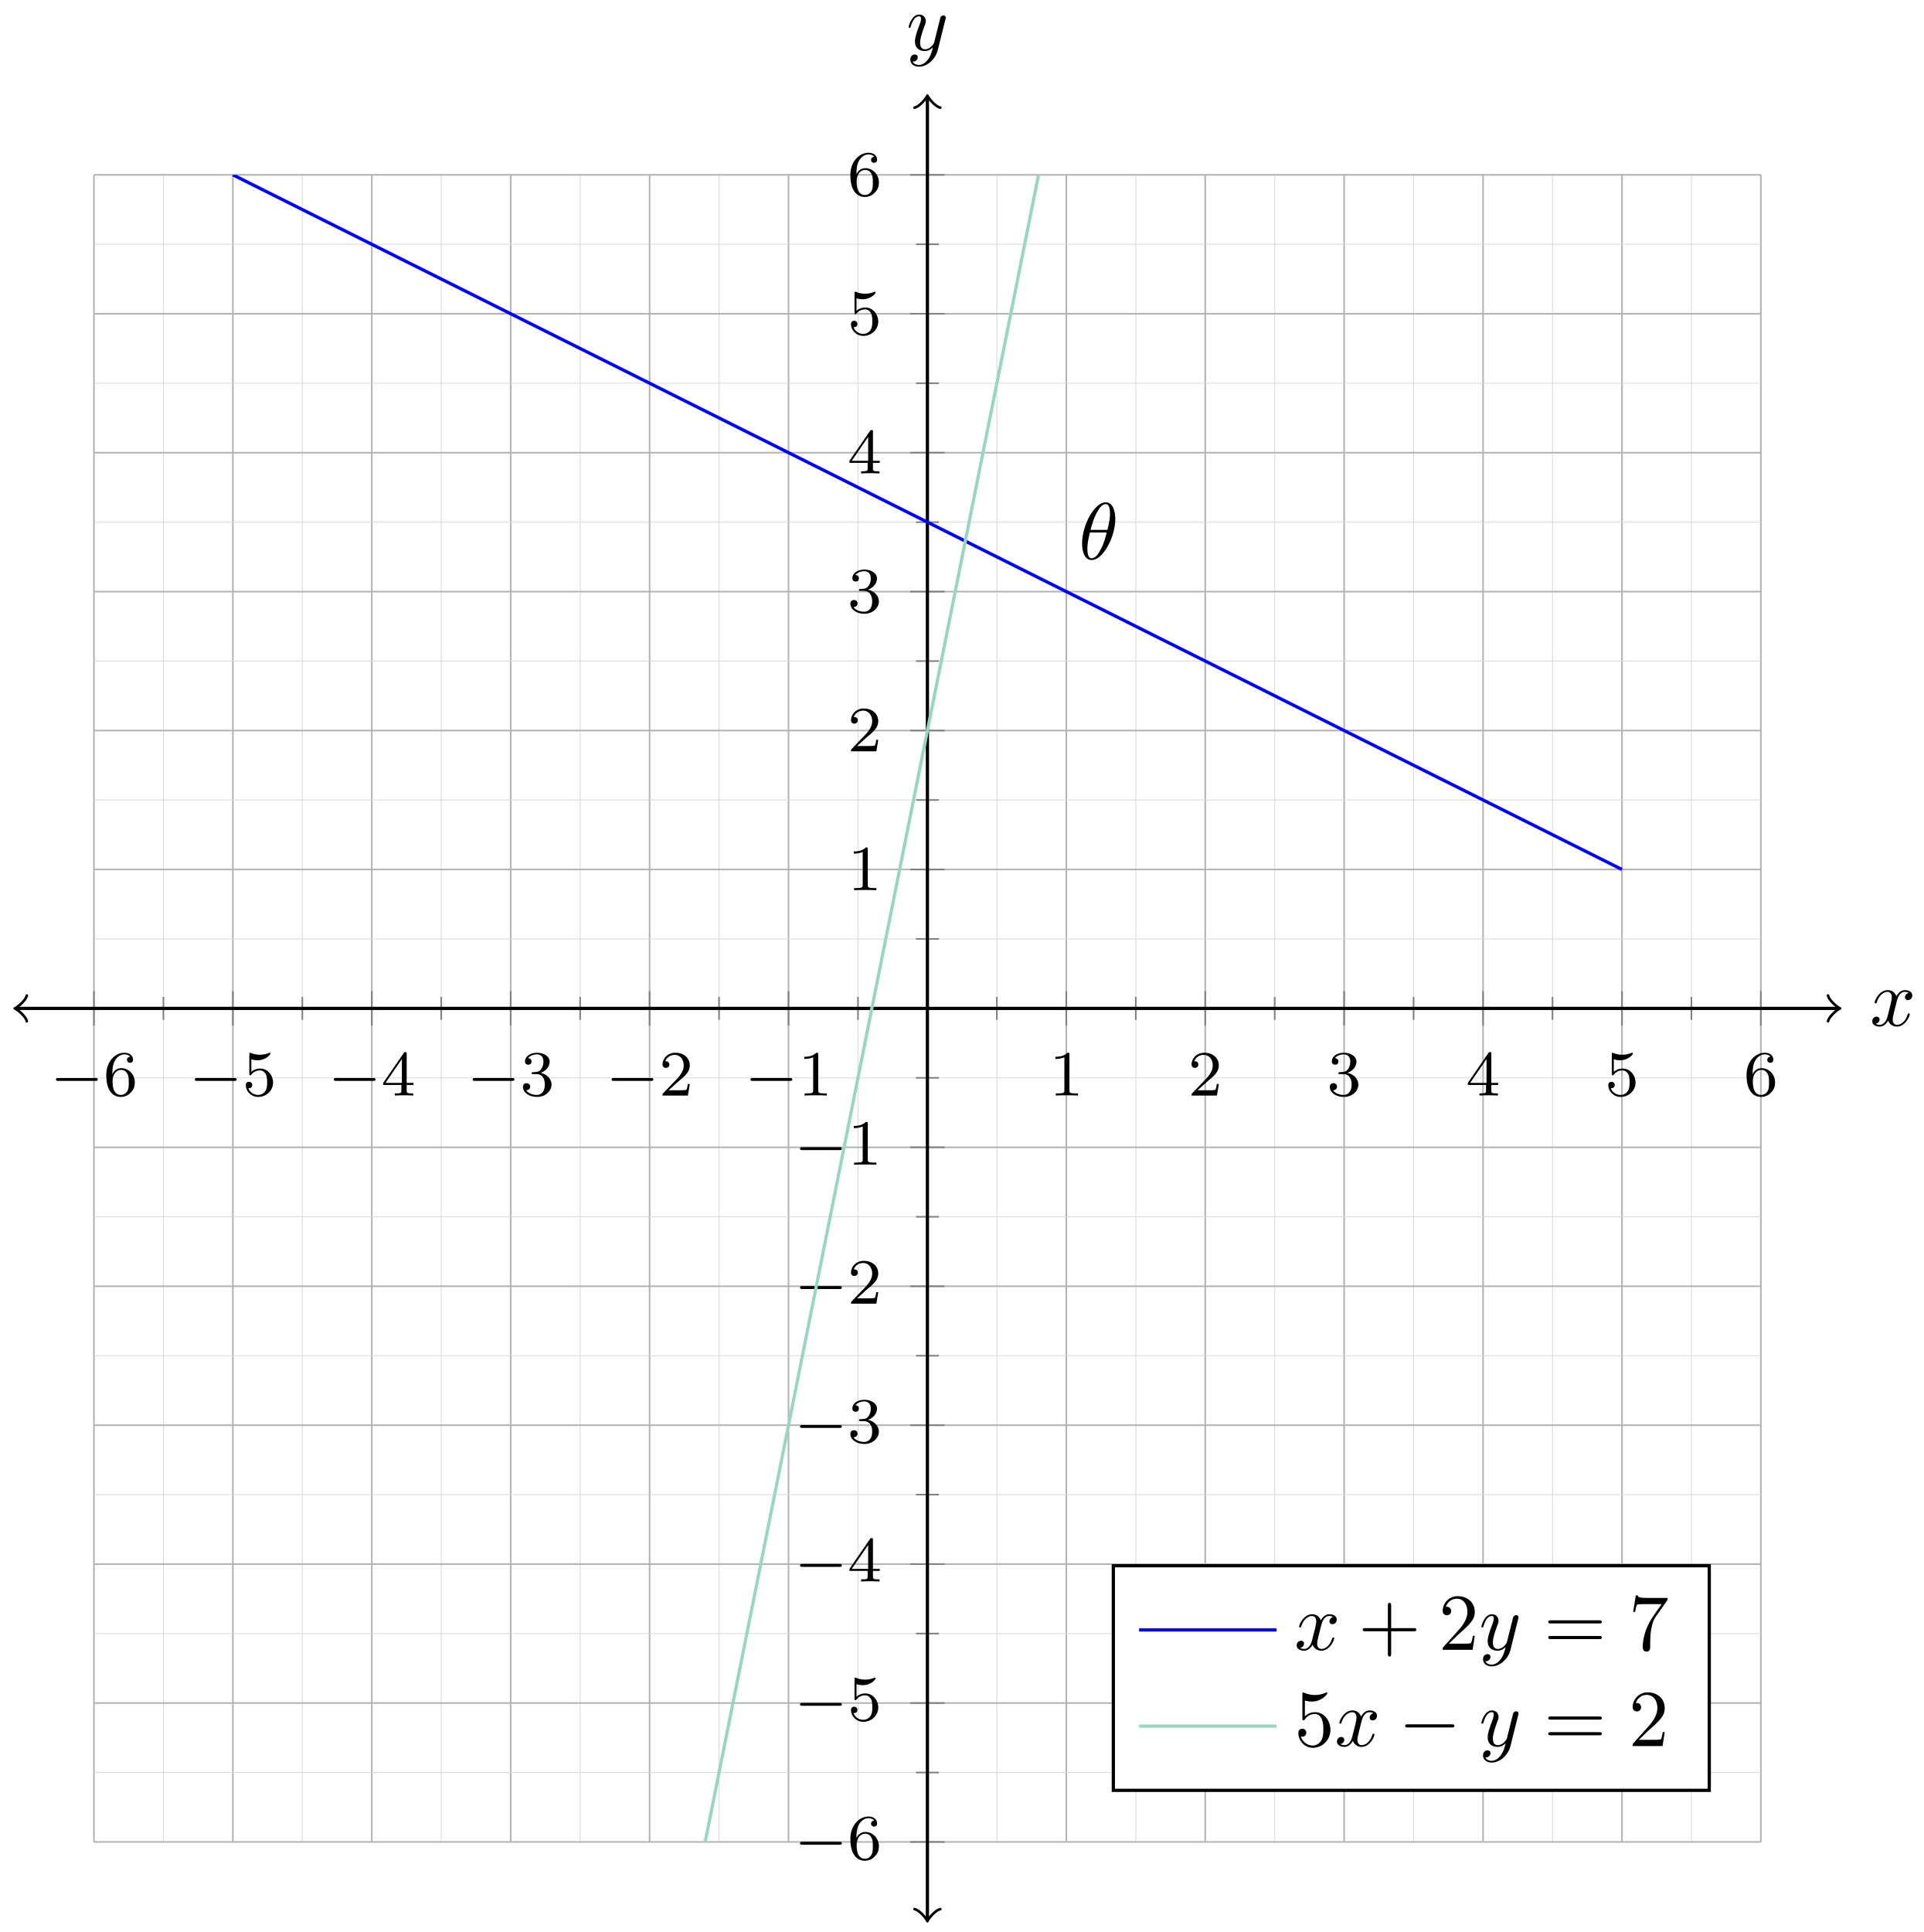
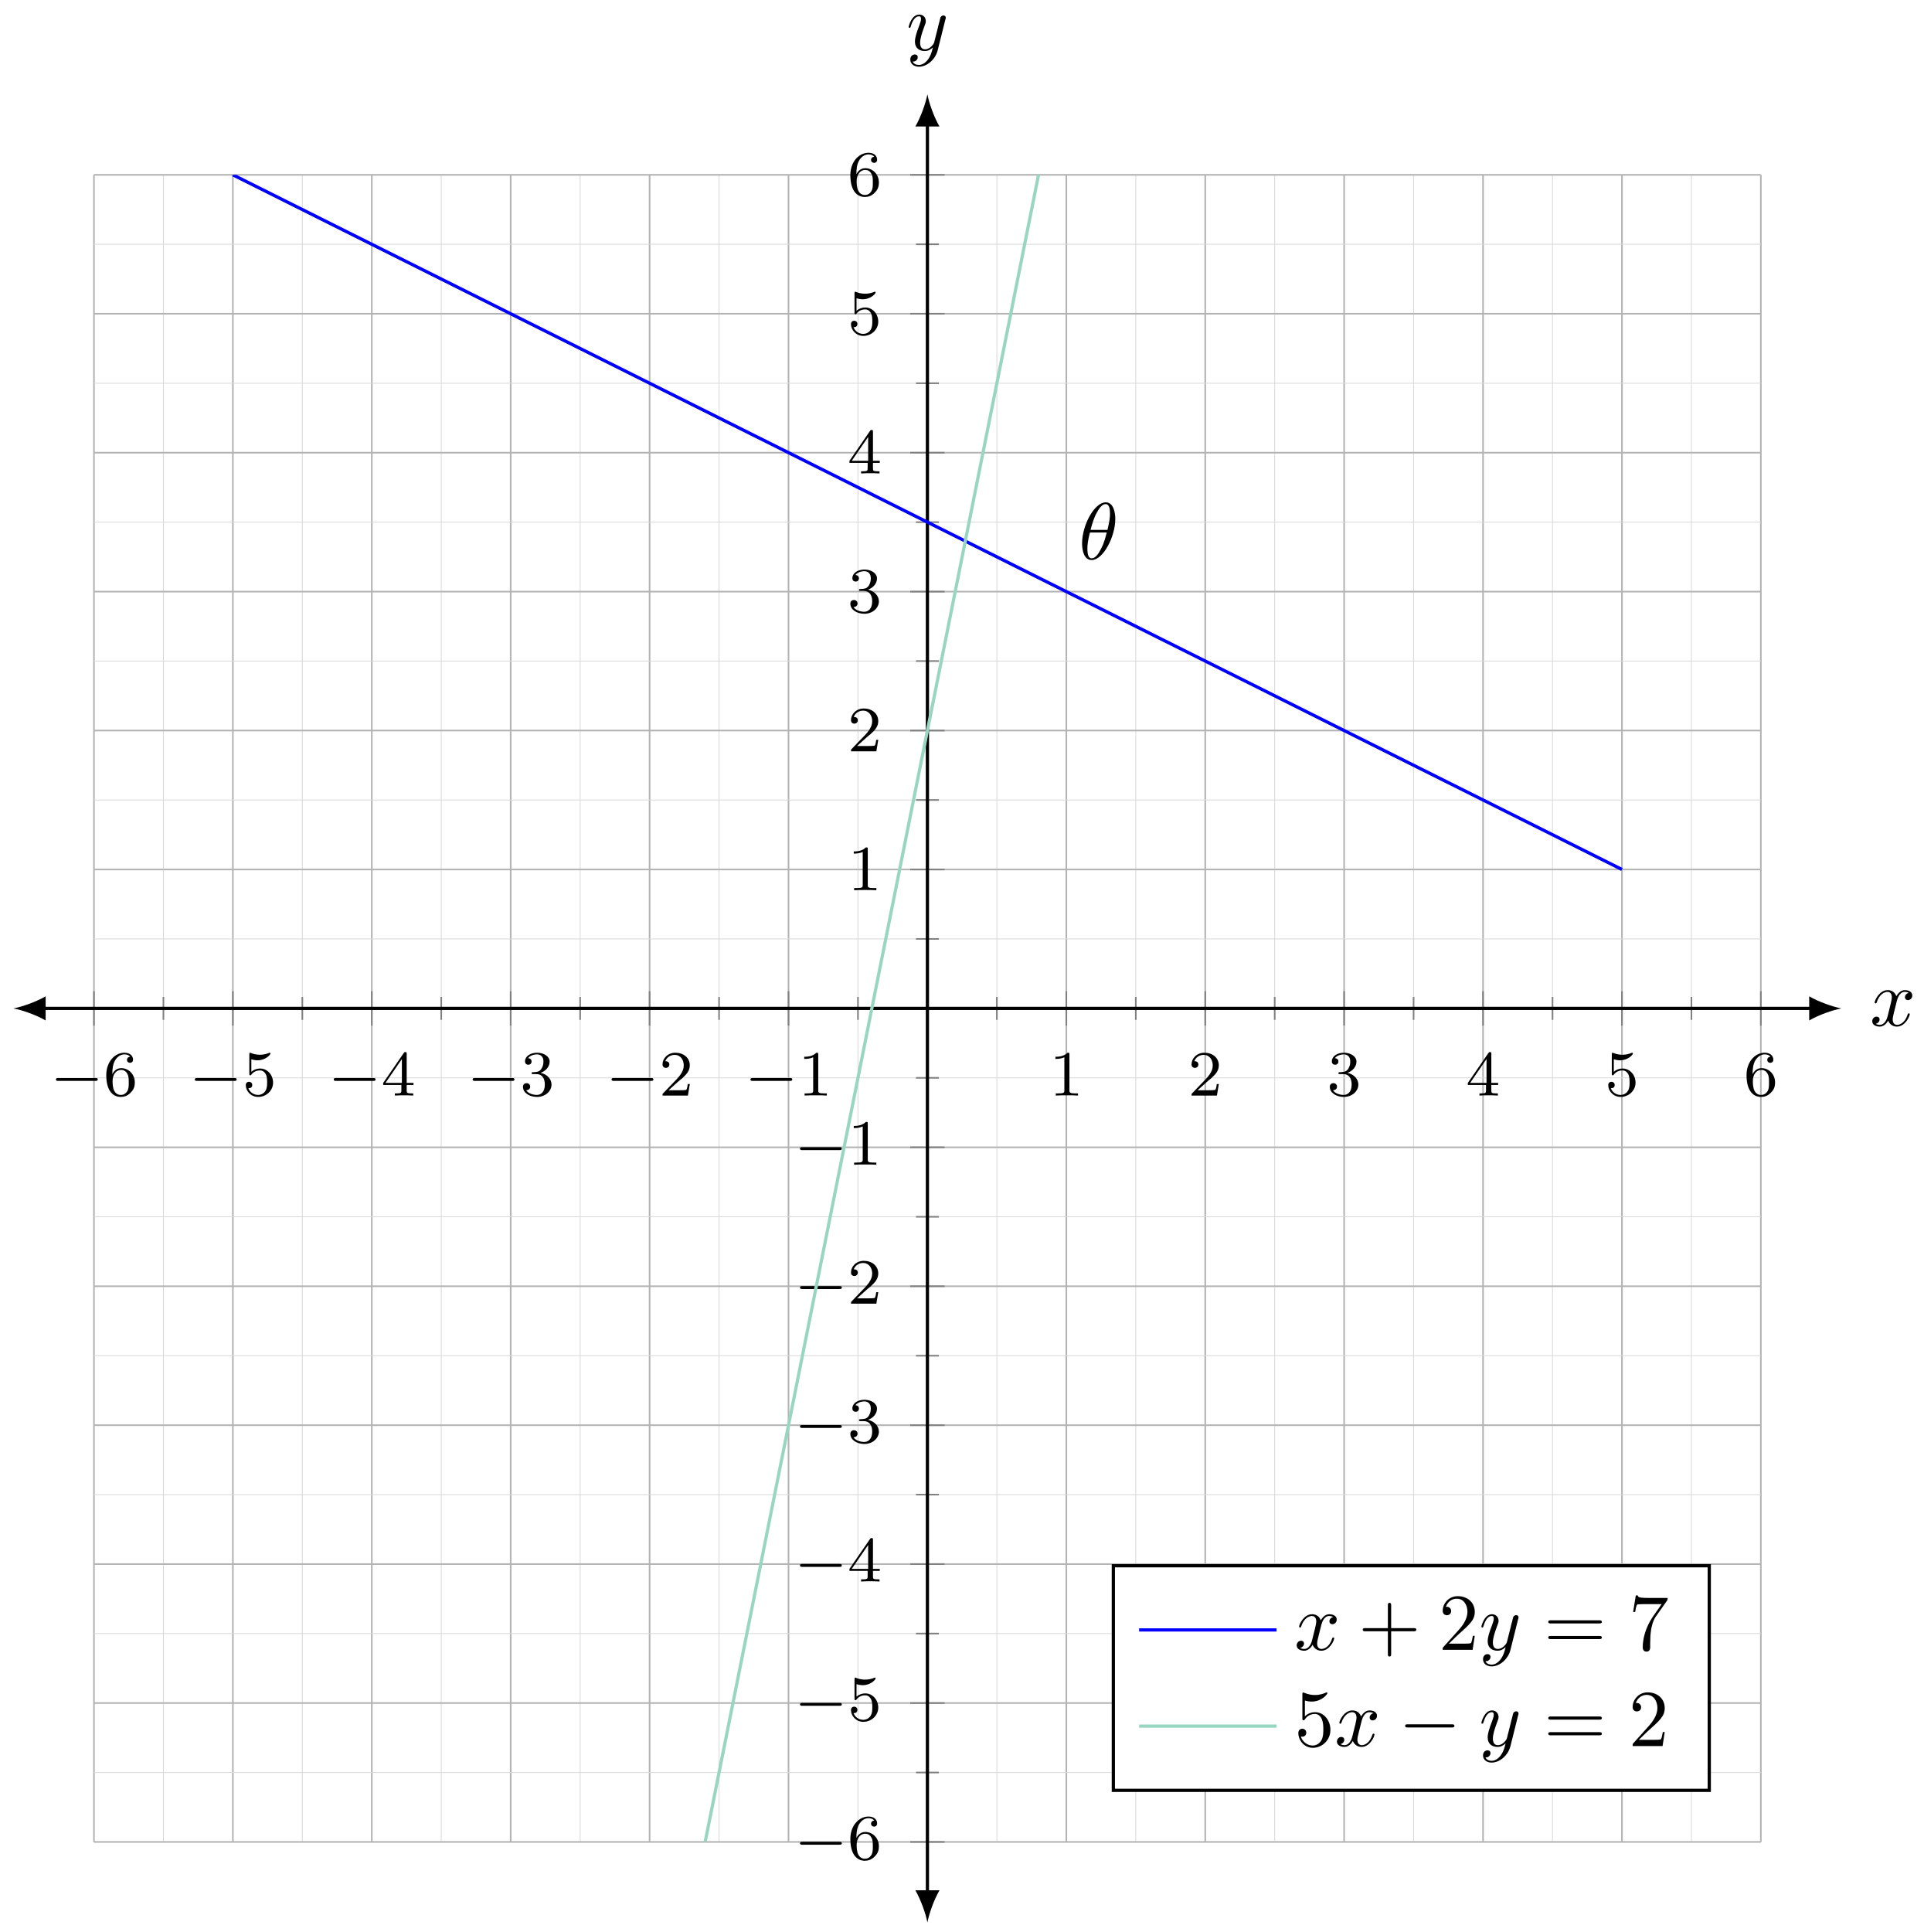
<svg xmlns="http://www.w3.org/2000/svg" xmlns:xlink="http://www.w3.org/1999/xlink" width="238pt" height="239pt" viewBox="0 0 238 239" version="1.1">
  <defs>
    <g>
      <symbol overflow="visible" id="glyph0-0">
        <path style="stroke:none;" d="" />
      </symbol>
      <symbol overflow="visible" id="glyph0-1">
        <path style="stroke:none;" d="M 5.562 -1.812 C 5.703 -1.812 5.875 -1.812 5.875 -1.984 C 5.875 -2.172 5.703 -2.172 5.562 -2.172 L 1 -2.172 C 0.875 -2.172 0.703 -2.172 0.703 -1.984 C 0.703 -1.812 0.875 -1.812 1 -1.812 Z M 5.562 -1.812 " />
      </symbol>
      <symbol overflow="visible" id="glyph1-0">
        <path style="stroke:none;" d="" />
      </symbol>
      <symbol overflow="visible" id="glyph1-1">
        <path style="stroke:none;" d="M 1.094 -2.641 C 1.094 -3.297 1.156 -3.875 1.438 -4.359 C 1.688 -4.766 2.094 -5.094 2.594 -5.094 C 2.75 -5.094 3.109 -5.062 3.297 -4.797 C 2.938 -4.766 2.906 -4.5 2.906 -4.422 C 2.906 -4.172 3.094 -4.047 3.281 -4.047 C 3.422 -4.047 3.656 -4.125 3.656 -4.438 C 3.656 -4.906 3.297 -5.297 2.578 -5.297 C 1.469 -5.297 0.344 -4.25 0.344 -2.531 C 0.344 -0.359 1.359 0.172 2.125 0.172 C 2.516 0.172 2.922 0.062 3.281 -0.281 C 3.609 -0.594 3.875 -0.922 3.875 -1.625 C 3.875 -2.656 3.078 -3.391 2.203 -3.391 C 1.625 -3.391 1.281 -3.031 1.094 -2.641 Z M 2.125 -0.078 C 1.703 -0.078 1.438 -0.359 1.328 -0.594 C 1.141 -0.953 1.125 -1.484 1.125 -1.797 C 1.125 -2.578 1.547 -3.172 2.172 -3.172 C 2.562 -3.172 2.812 -2.969 2.953 -2.688 C 3.125 -2.391 3.125 -2.031 3.125 -1.625 C 3.125 -1.219 3.125 -0.875 2.969 -0.578 C 2.75 -0.219 2.484 -0.078 2.125 -0.078 Z M 2.125 -0.078 " />
      </symbol>
      <symbol overflow="visible" id="glyph1-2">
        <path style="stroke:none;" d="M 1.109 -4.484 C 1.219 -4.453 1.531 -4.359 1.875 -4.359 C 2.875 -4.359 3.469 -5.062 3.469 -5.188 C 3.469 -5.281 3.422 -5.297 3.375 -5.297 C 3.359 -5.297 3.344 -5.297 3.281 -5.266 C 2.969 -5.141 2.594 -5.047 2.172 -5.047 C 1.703 -5.047 1.312 -5.156 1.062 -5.266 C 0.984 -5.297 0.969 -5.297 0.953 -5.297 C 0.859 -5.297 0.859 -5.219 0.859 -5.062 L 0.859 -2.734 C 0.859 -2.594 0.859 -2.5 0.984 -2.5 C 1.047 -2.5 1.062 -2.531 1.109 -2.594 C 1.203 -2.703 1.5 -3.109 2.188 -3.109 C 2.625 -3.109 2.844 -2.75 2.922 -2.594 C 3.047 -2.312 3.062 -1.938 3.062 -1.641 C 3.062 -1.344 3.062 -0.906 2.844 -0.562 C 2.688 -0.312 2.359 -0.078 1.938 -0.078 C 1.422 -0.078 0.922 -0.391 0.734 -0.922 C 0.75 -0.906 0.812 -0.906 0.812 -0.906 C 1.031 -0.906 1.219 -1.047 1.219 -1.297 C 1.219 -1.594 0.984 -1.703 0.828 -1.703 C 0.672 -1.703 0.422 -1.625 0.422 -1.281 C 0.422 -0.562 1.047 0.172 1.953 0.172 C 2.953 0.172 3.797 -0.609 3.797 -1.594 C 3.797 -2.516 3.125 -3.344 2.188 -3.344 C 1.797 -3.344 1.422 -3.219 1.109 -2.938 Z M 1.109 -4.484 " />
      </symbol>
      <symbol overflow="visible" id="glyph1-3">
        <path style="stroke:none;" d="M 3.141 -5.156 C 3.141 -5.312 3.141 -5.375 2.969 -5.375 C 2.875 -5.375 2.859 -5.375 2.781 -5.266 L 0.234 -1.562 L 0.234 -1.312 L 2.484 -1.312 L 2.484 -0.641 C 2.484 -0.344 2.469 -0.266 1.844 -0.266 L 1.672 -0.266 L 1.672 0 C 2.344 -0.031 2.359 -0.031 2.812 -0.031 C 3.266 -0.031 3.281 -0.031 3.953 0 L 3.953 -0.266 L 3.781 -0.266 C 3.156 -0.266 3.141 -0.344 3.141 -0.641 L 3.141 -1.312 L 3.984 -1.312 L 3.984 -1.562 L 3.141 -1.562 Z M 2.547 -4.516 L 2.547 -1.562 L 0.516 -1.562 Z M 2.547 -4.516 " />
      </symbol>
      <symbol overflow="visible" id="glyph1-4">
        <path style="stroke:none;" d="M 2.016 -2.656 C 2.641 -2.656 3.047 -2.203 3.047 -1.359 C 3.047 -0.359 2.484 -0.078 2.062 -0.078 C 1.625 -0.078 1.016 -0.234 0.734 -0.656 C 1.031 -0.656 1.234 -0.844 1.234 -1.094 C 1.234 -1.359 1.047 -1.531 0.781 -1.531 C 0.578 -1.531 0.344 -1.406 0.344 -1.078 C 0.344 -0.328 1.156 0.172 2.078 0.172 C 3.125 0.172 3.875 -0.562 3.875 -1.359 C 3.875 -2.031 3.344 -2.625 2.531 -2.812 C 3.156 -3.031 3.641 -3.562 3.641 -4.203 C 3.641 -4.844 2.922 -5.297 2.094 -5.297 C 1.234 -5.297 0.594 -4.844 0.594 -4.234 C 0.594 -3.938 0.781 -3.812 1 -3.812 C 1.25 -3.812 1.406 -3.984 1.406 -4.219 C 1.406 -4.516 1.141 -4.625 0.969 -4.625 C 1.312 -5.062 1.922 -5.094 2.062 -5.094 C 2.266 -5.094 2.875 -5.031 2.875 -4.203 C 2.875 -3.656 2.641 -3.312 2.531 -3.188 C 2.297 -2.938 2.109 -2.922 1.625 -2.891 C 1.469 -2.891 1.406 -2.875 1.406 -2.766 C 1.406 -2.656 1.484 -2.656 1.625 -2.656 Z M 2.016 -2.656 " />
      </symbol>
      <symbol overflow="visible" id="glyph1-5">
        <path style="stroke:none;" d="M 2.25 -1.625 C 2.375 -1.75 2.703 -2.016 2.844 -2.125 C 3.328 -2.578 3.797 -3.016 3.797 -3.734 C 3.797 -4.688 3 -5.297 2.016 -5.297 C 1.047 -5.297 0.422 -4.578 0.422 -3.859 C 0.422 -3.469 0.734 -3.422 0.844 -3.422 C 1.016 -3.422 1.266 -3.531 1.266 -3.844 C 1.266 -4.25 0.859 -4.25 0.766 -4.25 C 1 -4.844 1.531 -5.031 1.922 -5.031 C 2.656 -5.031 3.047 -4.406 3.047 -3.734 C 3.047 -2.906 2.469 -2.297 1.516 -1.344 L 0.516 -0.297 C 0.422 -0.219 0.422 -0.203 0.422 0 L 3.562 0 L 3.797 -1.422 L 3.547 -1.422 C 3.531 -1.266 3.469 -0.875 3.375 -0.719 C 3.328 -0.656 2.719 -0.656 2.594 -0.656 L 1.172 -0.656 Z M 2.25 -1.625 " />
      </symbol>
      <symbol overflow="visible" id="glyph1-6">
        <path style="stroke:none;" d="M 2.5 -5.078 C 2.5 -5.297 2.484 -5.297 2.266 -5.297 C 1.938 -4.984 1.516 -4.797 0.766 -4.797 L 0.766 -4.531 C 0.984 -4.531 1.406 -4.531 1.875 -4.734 L 1.875 -0.656 C 1.875 -0.359 1.844 -0.266 1.094 -0.266 L 0.812 -0.266 L 0.812 0 C 1.141 -0.031 1.828 -0.031 2.188 -0.031 C 2.547 -0.031 3.234 -0.031 3.562 0 L 3.562 -0.266 L 3.281 -0.266 C 2.531 -0.266 2.5 -0.359 2.5 -0.656 Z M 2.5 -5.078 " />
      </symbol>
      <symbol overflow="visible" id="glyph2-0">
        <path style="stroke:none;" d="" />
      </symbol>
      <symbol overflow="visible" id="glyph2-1">
        <path style="stroke:none;" d="M 4.531 -4.984 C 4.531 -5.641 4.359 -7.031 3.344 -7.031 C 1.953 -7.031 0.422 -4.219 0.422 -1.938 C 0.422 -1 0.703 0.109 1.609 0.109 C 3.016 0.109 4.531 -2.75 4.531 -4.984 Z M 1.469 -3.625 C 1.641 -4.25 1.844 -5.047 2.25 -5.766 C 2.516 -6.25 2.875 -6.812 3.328 -6.812 C 3.812 -6.812 3.875 -6.172 3.875 -5.609 C 3.875 -5.109 3.797 -4.609 3.562 -3.625 Z M 3.469 -3.297 C 3.359 -2.844 3.156 -2 2.766 -1.281 C 2.422 -0.594 2.047 -0.109 1.609 -0.109 C 1.281 -0.109 1.078 -0.406 1.078 -1.328 C 1.078 -1.75 1.141 -2.328 1.391 -3.297 Z M 3.469 -3.297 " />
      </symbol>
      <symbol overflow="visible" id="glyph2-2">
        <path style="stroke:none;" d="M 3.328 -3.016 C 3.391 -3.266 3.625 -4.188 4.312 -4.188 C 4.359 -4.188 4.609 -4.188 4.812 -4.062 C 4.531 -4 4.344 -3.766 4.344 -3.516 C 4.344 -3.359 4.453 -3.172 4.719 -3.172 C 4.938 -3.172 5.25 -3.344 5.25 -3.75 C 5.25 -4.266 4.672 -4.406 4.328 -4.406 C 3.75 -4.406 3.406 -3.875 3.281 -3.656 C 3.031 -4.312 2.5 -4.406 2.203 -4.406 C 1.172 -4.406 0.594 -3.125 0.594 -2.875 C 0.594 -2.766 0.703 -2.766 0.719 -2.766 C 0.797 -2.766 0.828 -2.797 0.844 -2.875 C 1.188 -3.938 1.844 -4.188 2.188 -4.188 C 2.375 -4.188 2.719 -4.094 2.719 -3.516 C 2.719 -3.203 2.547 -2.547 2.188 -1.141 C 2.031 -0.531 1.672 -0.109 1.234 -0.109 C 1.172 -0.109 0.953 -0.109 0.734 -0.234 C 0.984 -0.297 1.203 -0.5 1.203 -0.781 C 1.203 -1.047 0.984 -1.125 0.844 -1.125 C 0.531 -1.125 0.297 -0.875 0.297 -0.547 C 0.297 -0.094 0.781 0.109 1.219 0.109 C 1.891 0.109 2.25 -0.594 2.266 -0.641 C 2.391 -0.281 2.75 0.109 3.344 0.109 C 4.375 0.109 4.938 -1.172 4.938 -1.422 C 4.938 -1.531 4.859 -1.531 4.828 -1.531 C 4.734 -1.531 4.719 -1.484 4.688 -1.422 C 4.359 -0.344 3.688 -0.109 3.375 -0.109 C 2.984 -0.109 2.828 -0.422 2.828 -0.766 C 2.828 -0.984 2.875 -1.203 2.984 -1.641 Z M 3.328 -3.016 " />
      </symbol>
      <symbol overflow="visible" id="glyph2-3">
        <path style="stroke:none;" d="M 4.844 -3.797 C 4.891 -3.938 4.891 -3.953 4.891 -4.031 C 4.891 -4.203 4.75 -4.297 4.594 -4.297 C 4.5 -4.297 4.344 -4.234 4.25 -4.094 C 4.234 -4.031 4.141 -3.734 4.109 -3.547 C 4.031 -3.297 3.969 -3.016 3.906 -2.75 L 3.453 -0.953 C 3.422 -0.812 2.984 -0.109 2.328 -0.109 C 1.828 -0.109 1.719 -0.547 1.719 -0.922 C 1.719 -1.375 1.891 -2 2.219 -2.875 C 2.375 -3.281 2.422 -3.391 2.422 -3.594 C 2.422 -4.031 2.109 -4.406 1.609 -4.406 C 0.656 -4.406 0.297 -2.953 0.297 -2.875 C 0.297 -2.766 0.391 -2.766 0.406 -2.766 C 0.516 -2.766 0.516 -2.797 0.562 -2.953 C 0.844 -3.891 1.234 -4.188 1.578 -4.188 C 1.656 -4.188 1.828 -4.188 1.828 -3.875 C 1.828 -3.625 1.719 -3.359 1.656 -3.172 C 1.25 -2.109 1.078 -1.547 1.078 -1.078 C 1.078 -0.188 1.703 0.109 2.297 0.109 C 2.688 0.109 3.016 -0.062 3.297 -0.344 C 3.172 0.172 3.047 0.672 2.656 1.203 C 2.391 1.531 2.016 1.828 1.562 1.828 C 1.422 1.828 0.969 1.797 0.797 1.406 C 0.953 1.406 1.094 1.406 1.219 1.281 C 1.328 1.203 1.422 1.062 1.422 0.875 C 1.422 0.562 1.156 0.531 1.062 0.531 C 0.828 0.531 0.5 0.688 0.5 1.172 C 0.5 1.672 0.938 2.047 1.562 2.047 C 2.578 2.047 3.609 1.141 3.891 0.016 Z M 4.844 -3.797 " />
      </symbol>
      <symbol overflow="visible" id="glyph3-0">
        <path style="stroke:none;" d="" />
      </symbol>
      <symbol overflow="visible" id="glyph3-1">
        <path style="stroke:none;" d="M 4.078 -2.297 L 6.859 -2.297 C 7 -2.297 7.188 -2.297 7.188 -2.5 C 7.188 -2.688 7 -2.688 6.859 -2.688 L 4.078 -2.688 L 4.078 -5.484 C 4.078 -5.625 4.078 -5.812 3.875 -5.812 C 3.672 -5.812 3.672 -5.625 3.672 -5.484 L 3.672 -2.688 L 0.891 -2.688 C 0.75 -2.688 0.562 -2.688 0.562 -2.5 C 0.562 -2.297 0.75 -2.297 0.891 -2.297 L 3.672 -2.297 L 3.672 0.5 C 3.672 0.641 3.672 0.828 3.875 0.828 C 4.078 0.828 4.078 0.641 4.078 0.5 Z M 4.078 -2.297 " />
      </symbol>
      <symbol overflow="visible" id="glyph3-2">
        <path style="stroke:none;" d="M 1.266 -0.766 L 2.328 -1.797 C 3.875 -3.172 4.469 -3.703 4.469 -4.703 C 4.469 -5.844 3.578 -6.641 2.359 -6.641 C 1.234 -6.641 0.5 -5.719 0.5 -4.828 C 0.5 -4.281 1 -4.281 1.031 -4.281 C 1.203 -4.281 1.547 -4.391 1.547 -4.812 C 1.547 -5.062 1.359 -5.328 1.016 -5.328 C 0.938 -5.328 0.922 -5.328 0.891 -5.312 C 1.109 -5.969 1.656 -6.328 2.234 -6.328 C 3.141 -6.328 3.562 -5.516 3.562 -4.703 C 3.562 -3.906 3.078 -3.125 2.516 -2.5 L 0.609 -0.375 C 0.5 -0.266 0.5 -0.234 0.5 0 L 4.203 0 L 4.469 -1.734 L 4.234 -1.734 C 4.172 -1.438 4.109 -1 4 -0.844 C 3.938 -0.766 3.281 -0.766 3.062 -0.766 Z M 1.266 -0.766 " />
      </symbol>
      <symbol overflow="visible" id="glyph3-3">
        <path style="stroke:none;" d="M 6.844 -3.266 C 7 -3.266 7.188 -3.266 7.188 -3.453 C 7.188 -3.656 7 -3.656 6.859 -3.656 L 0.891 -3.656 C 0.75 -3.656 0.562 -3.656 0.562 -3.453 C 0.562 -3.266 0.75 -3.266 0.891 -3.266 Z M 6.859 -1.328 C 7 -1.328 7.188 -1.328 7.188 -1.531 C 7.188 -1.719 7 -1.719 6.844 -1.719 L 0.891 -1.719 C 0.75 -1.719 0.562 -1.719 0.562 -1.531 C 0.562 -1.328 0.75 -1.328 0.891 -1.328 Z M 6.859 -1.328 " />
      </symbol>
      <symbol overflow="visible" id="glyph3-4">
        <path style="stroke:none;" d="M 4.75 -6.078 C 4.828 -6.188 4.828 -6.203 4.828 -6.422 L 2.406 -6.422 C 1.203 -6.422 1.172 -6.547 1.141 -6.734 L 0.891 -6.734 L 0.562 -4.688 L 0.812 -4.688 C 0.844 -4.844 0.922 -5.469 1.062 -5.594 C 1.125 -5.656 1.906 -5.656 2.031 -5.656 L 4.094 -5.656 C 3.984 -5.5 3.203 -4.406 2.984 -4.078 C 2.078 -2.734 1.75 -1.344 1.75 -0.328 C 1.75 -0.234 1.75 0.219 2.219 0.219 C 2.672 0.219 2.672 -0.234 2.672 -0.328 L 2.672 -0.844 C 2.672 -1.391 2.703 -1.938 2.781 -2.469 C 2.828 -2.703 2.953 -3.562 3.406 -4.172 Z M 4.75 -6.078 " />
      </symbol>
      <symbol overflow="visible" id="glyph3-5">
        <path style="stroke:none;" d="M 4.469 -2 C 4.469 -3.188 3.656 -4.188 2.578 -4.188 C 2.109 -4.188 1.672 -4.031 1.312 -3.672 L 1.312 -5.625 C 1.516 -5.562 1.844 -5.5 2.156 -5.5 C 3.391 -5.5 4.094 -6.406 4.094 -6.531 C 4.094 -6.594 4.062 -6.641 3.984 -6.641 C 3.984 -6.641 3.953 -6.641 3.906 -6.609 C 3.703 -6.516 3.219 -6.312 2.547 -6.312 C 2.156 -6.312 1.688 -6.391 1.219 -6.594 C 1.141 -6.625 1.125 -6.625 1.109 -6.625 C 1 -6.625 1 -6.547 1 -6.391 L 1 -3.438 C 1 -3.266 1 -3.188 1.141 -3.188 C 1.219 -3.188 1.234 -3.203 1.281 -3.266 C 1.391 -3.422 1.75 -3.969 2.562 -3.969 C 3.078 -3.969 3.328 -3.516 3.406 -3.328 C 3.562 -2.953 3.594 -2.578 3.594 -2.078 C 3.594 -1.719 3.594 -1.125 3.344 -0.703 C 3.109 -0.312 2.734 -0.062 2.281 -0.062 C 1.562 -0.062 0.984 -0.594 0.812 -1.172 C 0.844 -1.172 0.875 -1.156 0.984 -1.156 C 1.312 -1.156 1.484 -1.406 1.484 -1.641 C 1.484 -1.891 1.312 -2.141 0.984 -2.141 C 0.844 -2.141 0.5 -2.062 0.5 -1.609 C 0.5 -0.75 1.188 0.219 2.297 0.219 C 3.453 0.219 4.469 -0.734 4.469 -2 Z M 4.469 -2 " />
      </symbol>
      <symbol overflow="visible" id="glyph4-0">
        <path style="stroke:none;" d="" />
      </symbol>
      <symbol overflow="visible" id="glyph4-1">
        <path style="stroke:none;" d="M 6.562 -2.297 C 6.734 -2.297 6.922 -2.297 6.922 -2.5 C 6.922 -2.688 6.734 -2.688 6.562 -2.688 L 1.172 -2.688 C 1 -2.688 0.828 -2.688 0.828 -2.5 C 0.828 -2.297 1 -2.297 1.172 -2.297 Z M 6.562 -2.297 " />
      </symbol>
    </g>
    <clipPath id="clip1">
      <path d="M 23 21.629 L 207 21.629 L 207 114 L 23 114 Z M 23 21.629 " />
    </clipPath>
    <clipPath id="clip2">
      <path d="M 23 21.629 L 207 21.629 L 207 227.859 L 23 227.859 Z M 23 21.629 " />
    </clipPath>
    <clipPath id="clip3">
      <path d="M 131 21.629 L 201 21.629 L 201 108 L 131 108 Z M 131 21.629 " />
    </clipPath>
    <clipPath id="clip4">
      <path d="M 200.676 107.559 L 131.93 73.188 L 149.117 -12.746 Z M 200.676 107.559 " />
    </clipPath>
    <clipPath id="clip5">
      <path d="M 133 62 L 138 62 L 138 70 L 133 70 Z M 133 62 " />
    </clipPath>
    <clipPath id="clip6">
      <path d="M 200.676 107.559 L 131.93 73.188 L 149.117 -12.746 Z M 200.676 107.559 " />
    </clipPath>
  </defs>
  <g id="surface1">
    <path style="fill:none;stroke-width:0.1;stroke-linecap:butt;stroke-linejoin:miter;stroke:rgb(84.999%,84.999%,84.999%);stroke-opacity:1;stroke-miterlimit:10;" d="M 8.592 0.002 L 8.592 206.228 M 25.779 0.002 L 25.779 206.228 M 42.966 0.002 L 42.966 206.228 M 60.149 0.002 L 60.149 206.228 M 77.336 0.002 L 77.336 206.228 M 94.524 0.002 L 94.524 206.228 M 111.707 0.002 L 111.707 206.228 M 128.894 0.002 L 128.894 206.228 M 146.081 0.002 L 146.081 206.228 M 163.264 0.002 L 163.264 206.228 M 180.452 0.002 L 180.452 206.228 M 197.639 0.002 L 197.639 206.228 " transform="matrix(1.00002,0,0,-1.00002,11.62683,227.8613)" />
    <path style="fill:none;stroke-width:0.199;stroke-linecap:butt;stroke-linejoin:miter;stroke:rgb(70%,70%,70%);stroke-opacity:1;stroke-miterlimit:10;" d="M -0.002 0.002 L -0.002 206.228 M 17.185 0.002 L 17.185 206.228 M 34.372 0.002 L 34.372 206.228 M 51.556 0.002 L 51.556 206.228 M 68.743 0.002 L 68.743 206.228 M 85.93 0.002 L 85.93 206.228 M 120.3 0.002 L 120.3 206.228 M 137.488 0.002 L 137.488 206.228 M 154.671 0.002 L 154.671 206.228 M 171.858 0.002 L 171.858 206.228 M 189.045 0.002 L 189.045 206.228 M 206.228 0.002 L 206.228 206.228 " transform="matrix(1.00002,0,0,-1.00002,11.62683,227.8613)" />
    <path style="fill:none;stroke-width:0.1;stroke-linecap:butt;stroke-linejoin:miter;stroke:rgb(84.999%,84.999%,84.999%);stroke-opacity:1;stroke-miterlimit:10;" d="M -0.002 8.592 L 206.228 8.592 M -0.002 25.779 L 206.228 25.779 M -0.002 42.966 L 206.228 42.966 M -0.002 60.149 L 206.228 60.149 M -0.002 77.336 L 206.228 77.336 M -0.002 94.523 L 206.228 94.523 M -0.002 111.707 L 206.228 111.707 M -0.002 128.894 L 206.228 128.894 M -0.002 146.081 L 206.228 146.081 M -0.002 163.264 L 206.228 163.264 M -0.002 180.451 L 206.228 180.451 M -0.002 197.639 L 206.228 197.639 " transform="matrix(1.00002,0,0,-1.00002,11.62683,227.8613)" />
    <path style="fill:none;stroke-width:0.199;stroke-linecap:butt;stroke-linejoin:miter;stroke:rgb(70%,70%,70%);stroke-opacity:1;stroke-miterlimit:10;" d="M -0.002 0.002 L 206.228 0.002 M -0.002 17.185 L 206.228 17.185 M -0.002 34.372 L 206.228 34.372 M -0.002 51.556 L 206.228 51.556 M -0.002 68.743 L 206.228 68.743 M -0.002 85.93 L 206.228 85.93 M -0.002 120.3 L 206.228 120.3 M -0.002 137.487 L 206.228 137.487 M -0.002 154.671 L 206.228 154.671 M -0.002 171.858 L 206.228 171.858 M -0.002 189.045 L 206.228 189.045 M -0.002 206.228 L 206.228 206.228 " transform="matrix(1.00002,0,0,-1.00002,11.62683,227.8613)" />
    <path style="fill:none;stroke-width:0.199;stroke-linecap:butt;stroke-linejoin:miter;stroke:rgb(50%,50%,50%);stroke-opacity:1;stroke-miterlimit:10;" d="M 8.592 101.699 L 8.592 104.531 M 25.779 101.699 L 25.779 104.531 M 42.966 101.699 L 42.966 104.531 M 60.149 101.699 L 60.149 104.531 M 77.336 101.699 L 77.336 104.531 M 94.524 101.699 L 94.524 104.531 M 111.707 101.699 L 111.707 104.531 M 128.894 101.699 L 128.894 104.531 M 146.081 101.699 L 146.081 104.531 M 163.264 101.699 L 163.264 104.531 M 180.452 101.699 L 180.452 104.531 M 197.639 101.699 L 197.639 104.531 " transform="matrix(1.00002,0,0,-1.00002,11.62683,227.8613)" />
    <path style="fill:none;stroke-width:0.199;stroke-linecap:butt;stroke-linejoin:miter;stroke:rgb(50%,50%,50%);stroke-opacity:1;stroke-miterlimit:10;" d="M -0.002 100.988 L -0.002 105.242 M 17.185 100.988 L 17.185 105.242 M 34.372 100.988 L 34.372 105.242 M 51.556 100.988 L 51.556 105.242 M 68.743 100.988 L 68.743 105.242 M 85.93 100.988 L 85.93 105.242 M 120.3 100.988 L 120.3 105.242 M 137.488 100.988 L 137.488 105.242 M 154.671 100.988 L 154.671 105.242 M 171.858 100.988 L 171.858 105.242 M 189.045 100.988 L 189.045 105.242 M 206.228 100.988 L 206.228 105.242 " transform="matrix(1.00002,0,0,-1.00002,11.62683,227.8613)" />
    <path style="fill:none;stroke-width:0.199;stroke-linecap:butt;stroke-linejoin:miter;stroke:rgb(50%,50%,50%);stroke-opacity:1;stroke-miterlimit:10;" d="M 101.699 8.592 L 104.531 8.592 M 101.699 25.779 L 104.531 25.779 M 101.699 42.966 L 104.531 42.966 M 101.699 60.149 L 104.531 60.149 M 101.699 77.336 L 104.531 77.336 M 101.699 94.523 L 104.531 94.523 M 101.699 111.707 L 104.531 111.707 M 101.699 128.894 L 104.531 128.894 M 101.699 146.081 L 104.531 146.081 M 101.699 163.264 L 104.531 163.264 M 101.699 180.451 L 104.531 180.451 M 101.699 197.639 L 104.531 197.639 " transform="matrix(1.00002,0,0,-1.00002,11.62683,227.8613)" />
    <path style="fill:none;stroke-width:0.199;stroke-linecap:butt;stroke-linejoin:miter;stroke:rgb(50%,50%,50%);stroke-opacity:1;stroke-miterlimit:10;" d="M 100.988 0.002 L 105.242 0.002 M 100.988 17.185 L 105.242 17.185 M 100.988 34.372 L 105.242 34.372 M 100.988 51.556 L 105.242 51.556 M 100.988 68.743 L 105.242 68.743 M 100.988 85.93 L 105.242 85.93 M 100.988 120.3 L 105.242 120.3 M 100.988 137.487 L 105.242 137.487 M 100.988 154.671 L 105.242 154.671 M 100.988 171.858 L 105.242 171.858 M 100.988 189.045 L 105.242 189.045 M 100.988 206.228 L 105.242 206.228 " transform="matrix(1.00002,0,0,-1.00002,11.62683,227.8613)" />
-     <path style="fill:none;stroke-width:0.399;stroke-linecap:butt;stroke-linejoin:miter;stroke:rgb(0%,0%,0%);stroke-opacity:1;stroke-miterlimit:10;" d="M -9.506 103.113 L 215.736 103.113 " transform="matrix(1.00002,0,0,-1.00002,11.62683,227.8613)" />
-     <path style="fill:none;stroke-width:0.319;stroke-linecap:round;stroke-linejoin:round;stroke:rgb(0%,0%,0%);stroke-opacity:1;stroke-miterlimit:10;" d="M -1.194 1.596 C -1.097 0.998 0.001 0.1 0.298 0.002 C 0.001 -0.1 -1.097 -0.998 -1.194 -1.596 " transform="matrix(-1.00002,0,0,1.00002,2.122152,124.7442)" />
-     <path style="fill:none;stroke-width:0.319;stroke-linecap:round;stroke-linejoin:round;stroke:rgb(0%,0%,0%);stroke-opacity:1;stroke-miterlimit:10;" d="M -1.194 1.596 C -1.096 0.998 0.002 0.1 0.298 -0.002 C 0.002 -0.1 -1.096 -0.998 -1.194 -1.596 " transform="matrix(1.00002,0,0,-1.00002,227.3657,124.7442)" />
-     <path style="fill:none;stroke-width:0.399;stroke-linecap:butt;stroke-linejoin:miter;stroke:rgb(0%,0%,0%);stroke-opacity:1;stroke-miterlimit:10;" d="M 103.113 -9.506 L 103.113 215.736 " transform="matrix(1.00002,0,0,-1.00002,11.62683,227.8613)" />
-     <path style="fill:none;stroke-width:0.319;stroke-linecap:round;stroke-linejoin:round;stroke:rgb(0%,0%,0%);stroke-opacity:1;stroke-miterlimit:10;" d="M -1.194 1.596 C -1.096 0.994 0.001 0.1 0.298 -0.002 C 0.001 -0.099 -1.096 -0.998 -1.194 -1.595 " transform="matrix(0,1.00002,1.00002,0,114.7439,237.366)" />
-     <path style="fill:none;stroke-width:0.319;stroke-linecap:round;stroke-linejoin:round;stroke:rgb(0%,0%,0%);stroke-opacity:1;stroke-miterlimit:10;" d="M -1.194 1.595 C -1.096 0.998 0.001 0.099 0.298 0.002 C 0.001 -0.1 -1.096 -0.994 -1.194 -1.596 " transform="matrix(0,-1.00002,-1.00002,0,114.7439,12.12245)" />
+     <path style="fill:none;stroke-width:0.399;stroke-linecap:butt;stroke-linejoin:miter;stroke:rgb(0%,0%,0%);stroke-opacity:1;stroke-miterlimit:10;" d="M -6.377 103.113 L 212.607 103.113 " transform="matrix(1.00002,0,0,-1.00002,11.62683,227.8613)" />
+     <path style=" stroke:none;fill-rule:nonzero;fill:rgb(0%,0%,0%);fill-opacity:1;" d="M 1.664 124.746 C 2.727 124.945 4.453 125.543 5.648 126.238 L 5.648 123.25 C 4.453 123.945 2.727 124.547 1.664 124.746 " />
+     <path style=" stroke:none;fill-rule:nonzero;fill:rgb(0%,0%,0%);fill-opacity:1;" d="M 227.824 124.746 C 226.762 124.547 225.035 123.945 223.84 123.25 L 223.84 126.238 C 225.035 125.543 226.762 124.945 227.824 124.746 " />
+     <path style="fill:none;stroke-width:0.399;stroke-linecap:butt;stroke-linejoin:miter;stroke:rgb(0%,0%,0%);stroke-opacity:1;stroke-miterlimit:10;" d="M 103.113 -6.377 L 103.113 212.607 " transform="matrix(1.00002,0,0,-1.00002,11.62683,227.8613)" />
+     <path style=" stroke:none;fill-rule:nonzero;fill:rgb(0%,0%,0%);fill-opacity:1;" d="M 114.742 237.824 C 114.941 236.762 115.539 235.035 116.238 233.84 L 113.25 233.84 C 113.945 235.035 114.543 236.762 114.742 237.824 " />
+     <path style=" stroke:none;fill-rule:nonzero;fill:rgb(0%,0%,0%);fill-opacity:1;" d="M 114.742 11.664 C 114.543 12.727 113.945 14.453 113.25 15.648 L 116.238 15.648 C 115.539 14.453 114.941 12.727 114.742 11.664 " />
    <g style="fill:rgb(0%,0%,0%);fill-opacity:1;">
      <use xlink:href="#glyph0-1" x="6.217" y="135.526" />
    </g>
    <g style="fill:rgb(0%,0%,0%);fill-opacity:1;">
      <use xlink:href="#glyph1-1" x="12.804" y="135.526" />
    </g>
    <g style="fill:rgb(0%,0%,0%);fill-opacity:1;">
      <use xlink:href="#glyph0-1" x="23.402" y="135.526" />
    </g>
    <g style="fill:rgb(0%,0%,0%);fill-opacity:1;">
      <use xlink:href="#glyph1-2" x="29.989" y="135.526" />
    </g>
    <g style="fill:rgb(0%,0%,0%);fill-opacity:1;">
      <use xlink:href="#glyph0-1" x="40.588" y="135.526" />
    </g>
    <g style="fill:rgb(0%,0%,0%);fill-opacity:1;">
      <use xlink:href="#glyph1-3" x="47.176" y="135.526" />
    </g>
    <g style="fill:rgb(0%,0%,0%);fill-opacity:1;">
      <use xlink:href="#glyph0-1" x="57.775" y="135.526" />
    </g>
    <g style="fill:rgb(0%,0%,0%);fill-opacity:1;">
      <use xlink:href="#glyph1-4" x="64.362" y="135.526" />
    </g>
    <g style="fill:rgb(0%,0%,0%);fill-opacity:1;">
      <use xlink:href="#glyph0-1" x="74.961" y="135.526" />
    </g>
    <g style="fill:rgb(0%,0%,0%);fill-opacity:1;">
      <use xlink:href="#glyph1-5" x="81.548" y="135.526" />
    </g>
    <g style="fill:rgb(0%,0%,0%);fill-opacity:1;">
      <use xlink:href="#glyph0-1" x="92.147" y="135.526" />
    </g>
    <g style="fill:rgb(0%,0%,0%);fill-opacity:1;">
      <use xlink:href="#glyph1-6" x="98.735" y="135.526" />
    </g>
    <g style="fill:rgb(0%,0%,0%);fill-opacity:1;">
      <use xlink:href="#glyph1-6" x="129.813" y="135.526" />
    </g>
    <g style="fill:rgb(0%,0%,0%);fill-opacity:1;">
      <use xlink:href="#glyph1-5" x="147" y="135.526" />
    </g>
    <g style="fill:rgb(0%,0%,0%);fill-opacity:1;">
      <use xlink:href="#glyph1-4" x="164.185" y="135.526" />
    </g>
    <g style="fill:rgb(0%,0%,0%);fill-opacity:1;">
      <use xlink:href="#glyph1-3" x="181.371" y="135.526" />
    </g>
    <g style="fill:rgb(0%,0%,0%);fill-opacity:1;">
      <use xlink:href="#glyph1-2" x="198.558" y="135.526" />
    </g>
    <g style="fill:rgb(0%,0%,0%);fill-opacity:1;">
      <use xlink:href="#glyph1-1" x="215.744" y="135.526" />
    </g>
    <g style="fill:rgb(0%,0%,0%);fill-opacity:1;">
      <use xlink:href="#glyph0-1" x="98.277" y="230.014" />
    </g>
    <g style="fill:rgb(0%,0%,0%);fill-opacity:1;">
      <use xlink:href="#glyph1-1" x="104.864" y="230.014" />
    </g>
    <g style="fill:rgb(0%,0%,0%);fill-opacity:1;">
      <use xlink:href="#glyph0-1" x="98.277" y="212.828" />
    </g>
    <g style="fill:rgb(0%,0%,0%);fill-opacity:1;">
      <use xlink:href="#glyph1-2" x="104.864" y="212.828" />
    </g>
    <g style="fill:rgb(0%,0%,0%);fill-opacity:1;">
      <use xlink:href="#glyph0-1" x="98.277" y="195.642" />
    </g>
    <g style="fill:rgb(0%,0%,0%);fill-opacity:1;">
      <use xlink:href="#glyph1-3" x="104.864" y="195.642" />
    </g>
    <g style="fill:rgb(0%,0%,0%);fill-opacity:1;">
      <use xlink:href="#glyph0-1" x="98.277" y="178.456" />
    </g>
    <g style="fill:rgb(0%,0%,0%);fill-opacity:1;">
      <use xlink:href="#glyph1-4" x="104.864" y="178.456" />
    </g>
    <g style="fill:rgb(0%,0%,0%);fill-opacity:1;">
      <use xlink:href="#glyph0-1" x="98.277" y="161.27" />
    </g>
    <g style="fill:rgb(0%,0%,0%);fill-opacity:1;">
      <use xlink:href="#glyph1-5" x="104.864" y="161.27" />
    </g>
    <g style="fill:rgb(0%,0%,0%);fill-opacity:1;">
      <use xlink:href="#glyph0-1" x="98.277" y="144.084" />
    </g>
    <g style="fill:rgb(0%,0%,0%);fill-opacity:1;">
      <use xlink:href="#glyph1-6" x="104.864" y="144.084" />
    </g>
    <g style="fill:rgb(0%,0%,0%);fill-opacity:1;">
      <use xlink:href="#glyph1-6" x="104.864" y="110.126" />
    </g>
    <g style="fill:rgb(0%,0%,0%);fill-opacity:1;">
      <use xlink:href="#glyph1-5" x="104.864" y="92.941" />
    </g>
    <g style="fill:rgb(0%,0%,0%);fill-opacity:1;">
      <use xlink:href="#glyph1-4" x="104.864" y="75.754" />
    </g>
    <g style="fill:rgb(0%,0%,0%);fill-opacity:1;">
      <use xlink:href="#glyph1-3" x="104.864" y="58.568" />
    </g>
    <g style="fill:rgb(0%,0%,0%);fill-opacity:1;">
      <use xlink:href="#glyph1-2" x="104.864" y="41.382" />
    </g>
    <g style="fill:rgb(0%,0%,0%);fill-opacity:1;">
      <use xlink:href="#glyph1-1" x="104.864" y="24.195" />
    </g>
    <g clip-path="url(#clip1)" clip-rule="nonzero">
      <path style="fill:none;stroke-width:0.399;stroke-linecap:butt;stroke-linejoin:miter;stroke:rgb(0%,0%,100%);stroke-opacity:1;stroke-miterlimit:10;" d="M 17.185 206.228 L 24.345 202.65 L 31.505 199.068 L 38.669 195.486 L 45.829 191.908 L 52.989 188.326 L 60.149 184.748 L 67.309 181.166 L 74.469 177.588 L 81.633 174.006 L 88.793 170.428 L 103.113 163.264 L 110.273 159.686 L 117.433 156.104 L 124.597 152.526 L 131.757 148.944 L 138.917 145.366 L 153.237 138.202 L 160.397 134.624 L 167.561 131.042 L 174.721 127.464 L 189.041 120.3 " transform="matrix(1.00002,0,0,-1.00002,11.62683,227.8613)" />
    </g>
    <g clip-path="url(#clip2)" clip-rule="nonzero">
      <path style="fill:none;stroke-width:0.399;stroke-linecap:butt;stroke-linejoin:miter;stroke:rgb(59.999%,84%,75.999%);stroke-opacity:1;stroke-miterlimit:10;" d="M 17.185 -292.16 L 31.505 -220.552 L 38.669 -184.748 L 45.829 -148.944 L 52.989 -113.144 L 74.469 -5.732 L 81.633 30.072 L 88.793 65.872 L 117.433 209.088 L 124.597 244.888 L 160.397 423.908 L 167.561 459.708 L 189.041 567.119 " transform="matrix(1.00002,0,0,-1.00002,11.62683,227.8613)" />
    </g>
    <g clip-path="url(#clip3)" clip-rule="nonzero">
      <g clip-path="url(#clip4)" clip-rule="nonzero">
        <path style="fill:none;stroke-width:0.399;stroke-linecap:butt;stroke-linejoin:miter;stroke:rgb(0%,0%,0%);stroke-opacity:1;stroke-dasharray:2.989,2.989;stroke-miterlimit:10;" d="M 233.689 154.671 C 233.689 217.294 182.924 268.059 120.3 268.059 C 57.677 268.059 6.912 217.294 6.912 154.671 C 6.912 92.051 57.677 41.286 120.3 41.286 C 182.924 41.286 233.689 92.051 233.689 154.671 Z M 233.689 154.671 " transform="matrix(1.00002,0,0,-1.00002,11.62683,227.8613)" />
      </g>
    </g>
    <g clip-path="url(#clip5)" clip-rule="nonzero">
      <g clip-path="url(#clip6)" clip-rule="nonzero">
        <g style="fill:rgb(0%,0%,0%);fill-opacity:1;">
          <use xlink:href="#glyph2-1" x="133.457" y="69.173" />
        </g>
      </g>
    </g>
    <g style="fill:rgb(0%,0%,0%);fill-opacity:1;">
      <use xlink:href="#glyph2-2" x="231.344" y="126.889" />
    </g>
    <g style="fill:rgb(0%,0%,0%);fill-opacity:1;">
      <use xlink:href="#glyph2-3" x="112.123" y="6.207" />
    </g>
    <path style="fill-rule:nonzero;fill:rgb(100%,100%,100%);fill-opacity:1;stroke-width:0.399;stroke-linecap:butt;stroke-linejoin:miter;stroke:rgb(0%,0%,0%);stroke-opacity:1;stroke-miterlimit:10;" d="M 126.117 6.385 L 199.846 6.385 L 199.846 34.169 L 126.117 34.169 Z M 126.117 6.385 " transform="matrix(1.00002,0,0,-1.00002,11.62683,227.8613)" />
    <path style="fill:none;stroke-width:0.399;stroke-linecap:butt;stroke-linejoin:miter;stroke:rgb(0%,0%,100%);stroke-opacity:1;stroke-miterlimit:10;" d="M 0 -0 L 17.008 -0 " transform="matrix(1.00002,0,0,-1.00002,140.9334,201.6328)" />
    <g style="fill:rgb(0%,0%,0%);fill-opacity:1;">
      <use xlink:href="#glyph2-2" x="160.134" y="204.096" />
    </g>
    <g style="fill:rgb(0%,0%,0%);fill-opacity:1;">
      <use xlink:href="#glyph3-1" x="168.041" y="204.096" />
    </g>
    <g style="fill:rgb(0%,0%,0%);fill-opacity:1;">
      <use xlink:href="#glyph3-2" x="177.994" y="204.096" />
    </g>
    <g style="fill:rgb(0%,0%,0%);fill-opacity:1;">
      <use xlink:href="#glyph2-3" x="182.985" y="204.096" />
    </g>
    <g style="fill:rgb(0%,0%,0%);fill-opacity:1;">
      <use xlink:href="#glyph3-3" x="190.995" y="204.096" />
    </g>
    <g style="fill:rgb(0%,0%,0%);fill-opacity:1;">
      <use xlink:href="#glyph3-4" x="201.496" y="204.096" />
    </g>
    <path style="fill:none;stroke-width:0.399;stroke-linecap:butt;stroke-linejoin:miter;stroke:rgb(59.999%,84%,75.999%);stroke-opacity:1;stroke-miterlimit:10;" d="M 0 0.002 L 17.008 0.002 " transform="matrix(1.00002,0,0,-1.00002,140.9334,213.533)" />
    <g style="fill:rgb(0%,0%,0%);fill-opacity:1;">
      <use xlink:href="#glyph3-5" x="160.134" y="215.996" />
    </g>
    <g style="fill:rgb(0%,0%,0%);fill-opacity:1;">
      <use xlink:href="#glyph2-2" x="165.115" y="215.996" />
    </g>
    <g style="fill:rgb(0%,0%,0%);fill-opacity:1;">
      <use xlink:href="#glyph4-1" x="173.023" y="215.996" />
    </g>
    <g style="fill:rgb(0%,0%,0%);fill-opacity:1;">
      <use xlink:href="#glyph2-3" x="182.985" y="215.996" />
    </g>
    <g style="fill:rgb(0%,0%,0%);fill-opacity:1;">
      <use xlink:href="#glyph3-3" x="190.995" y="215.996" />
    </g>
    <g style="fill:rgb(0%,0%,0%);fill-opacity:1;">
      <use xlink:href="#glyph3-2" x="201.496" y="215.996" />
    </g>
  </g>
</svg>
